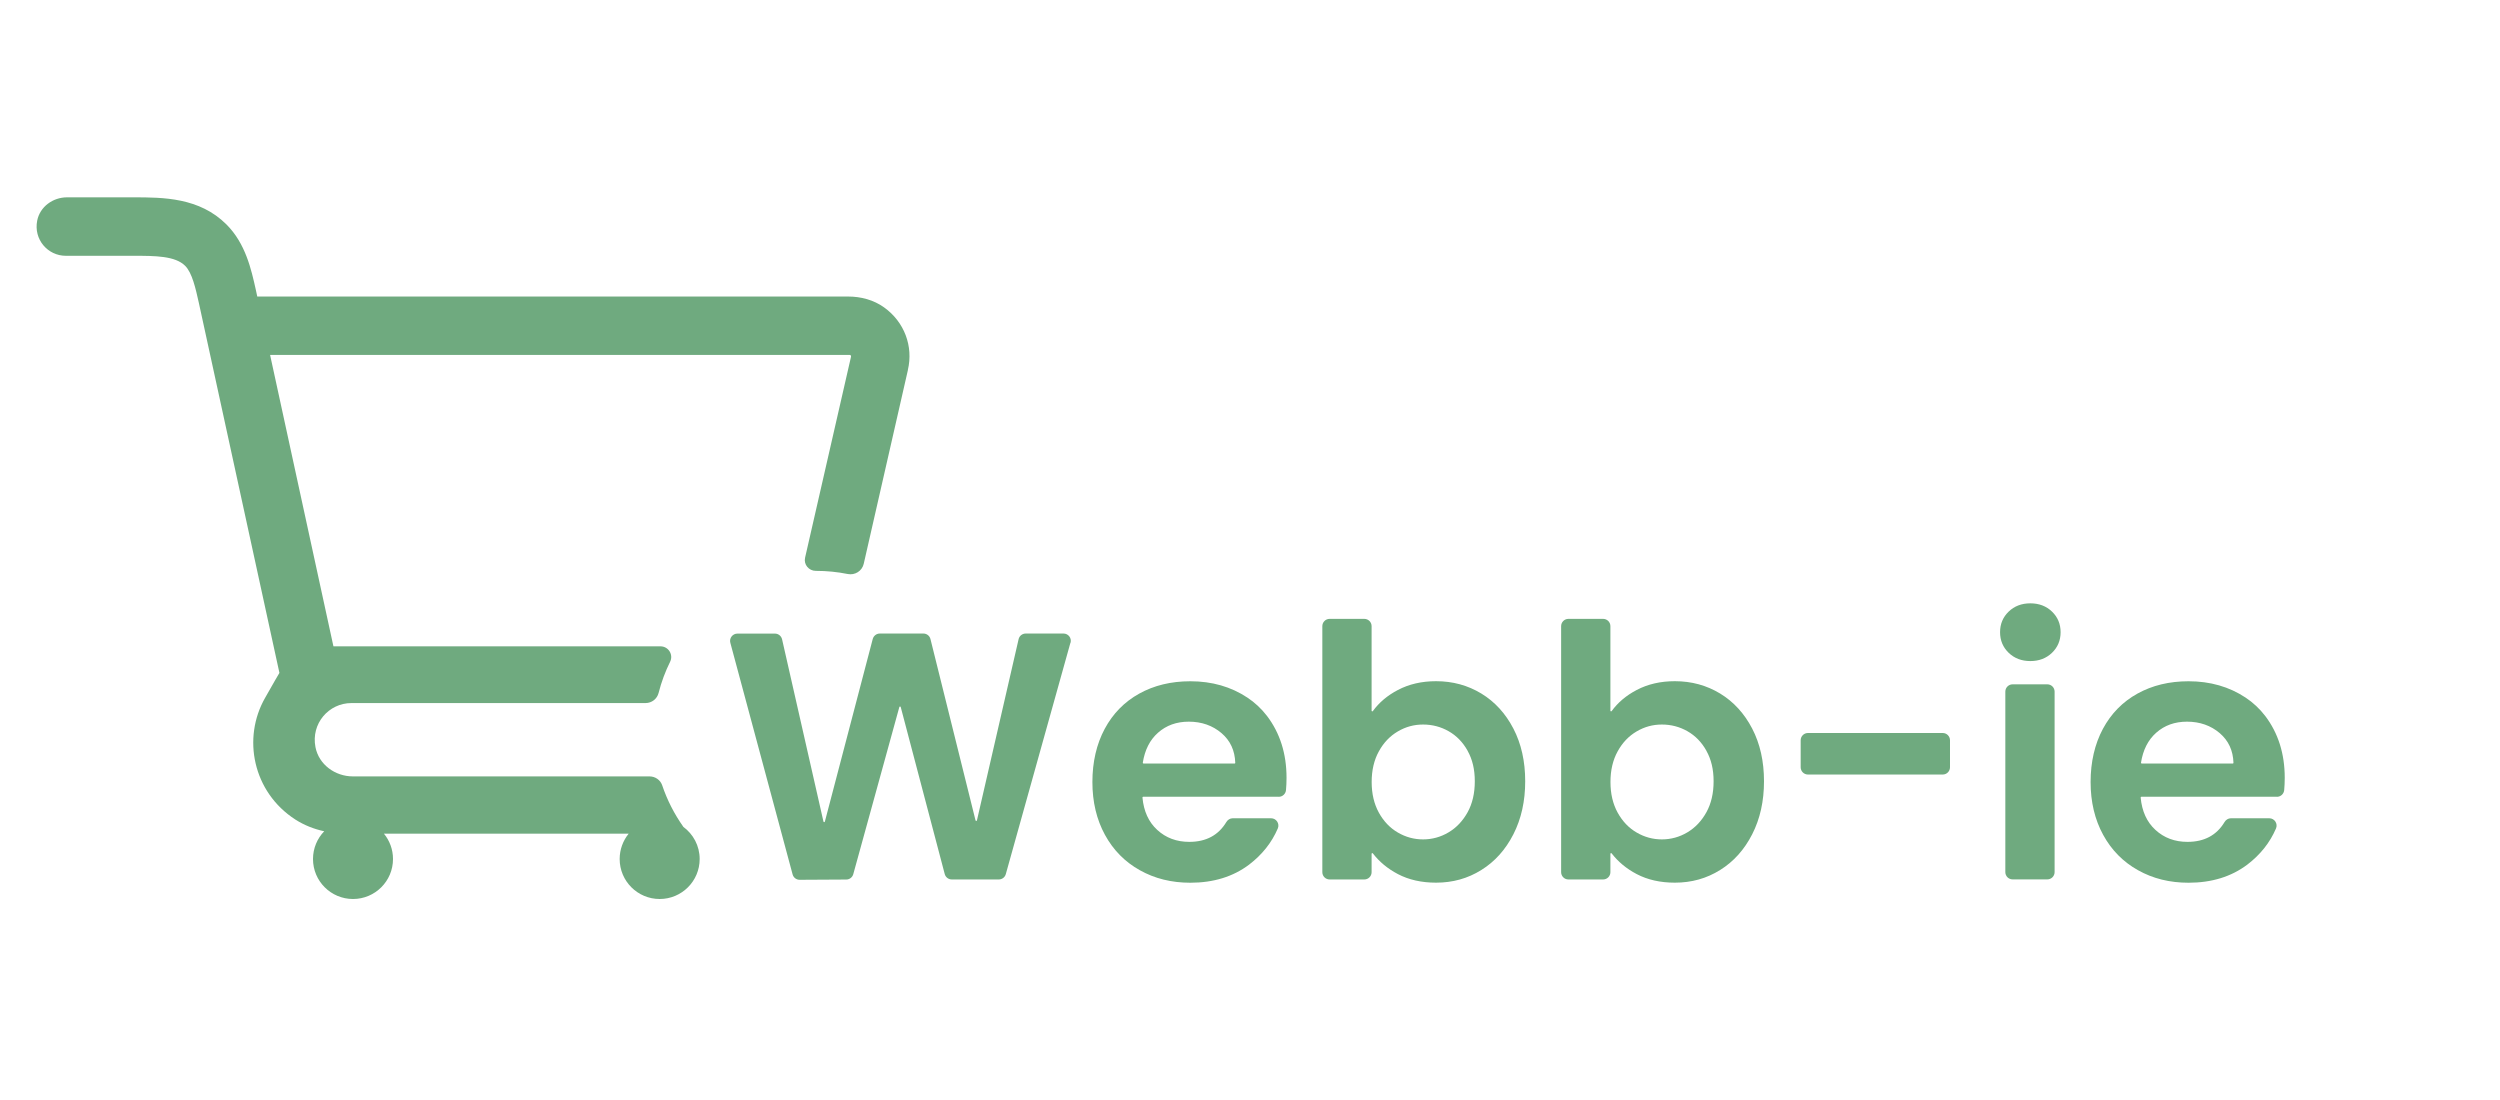
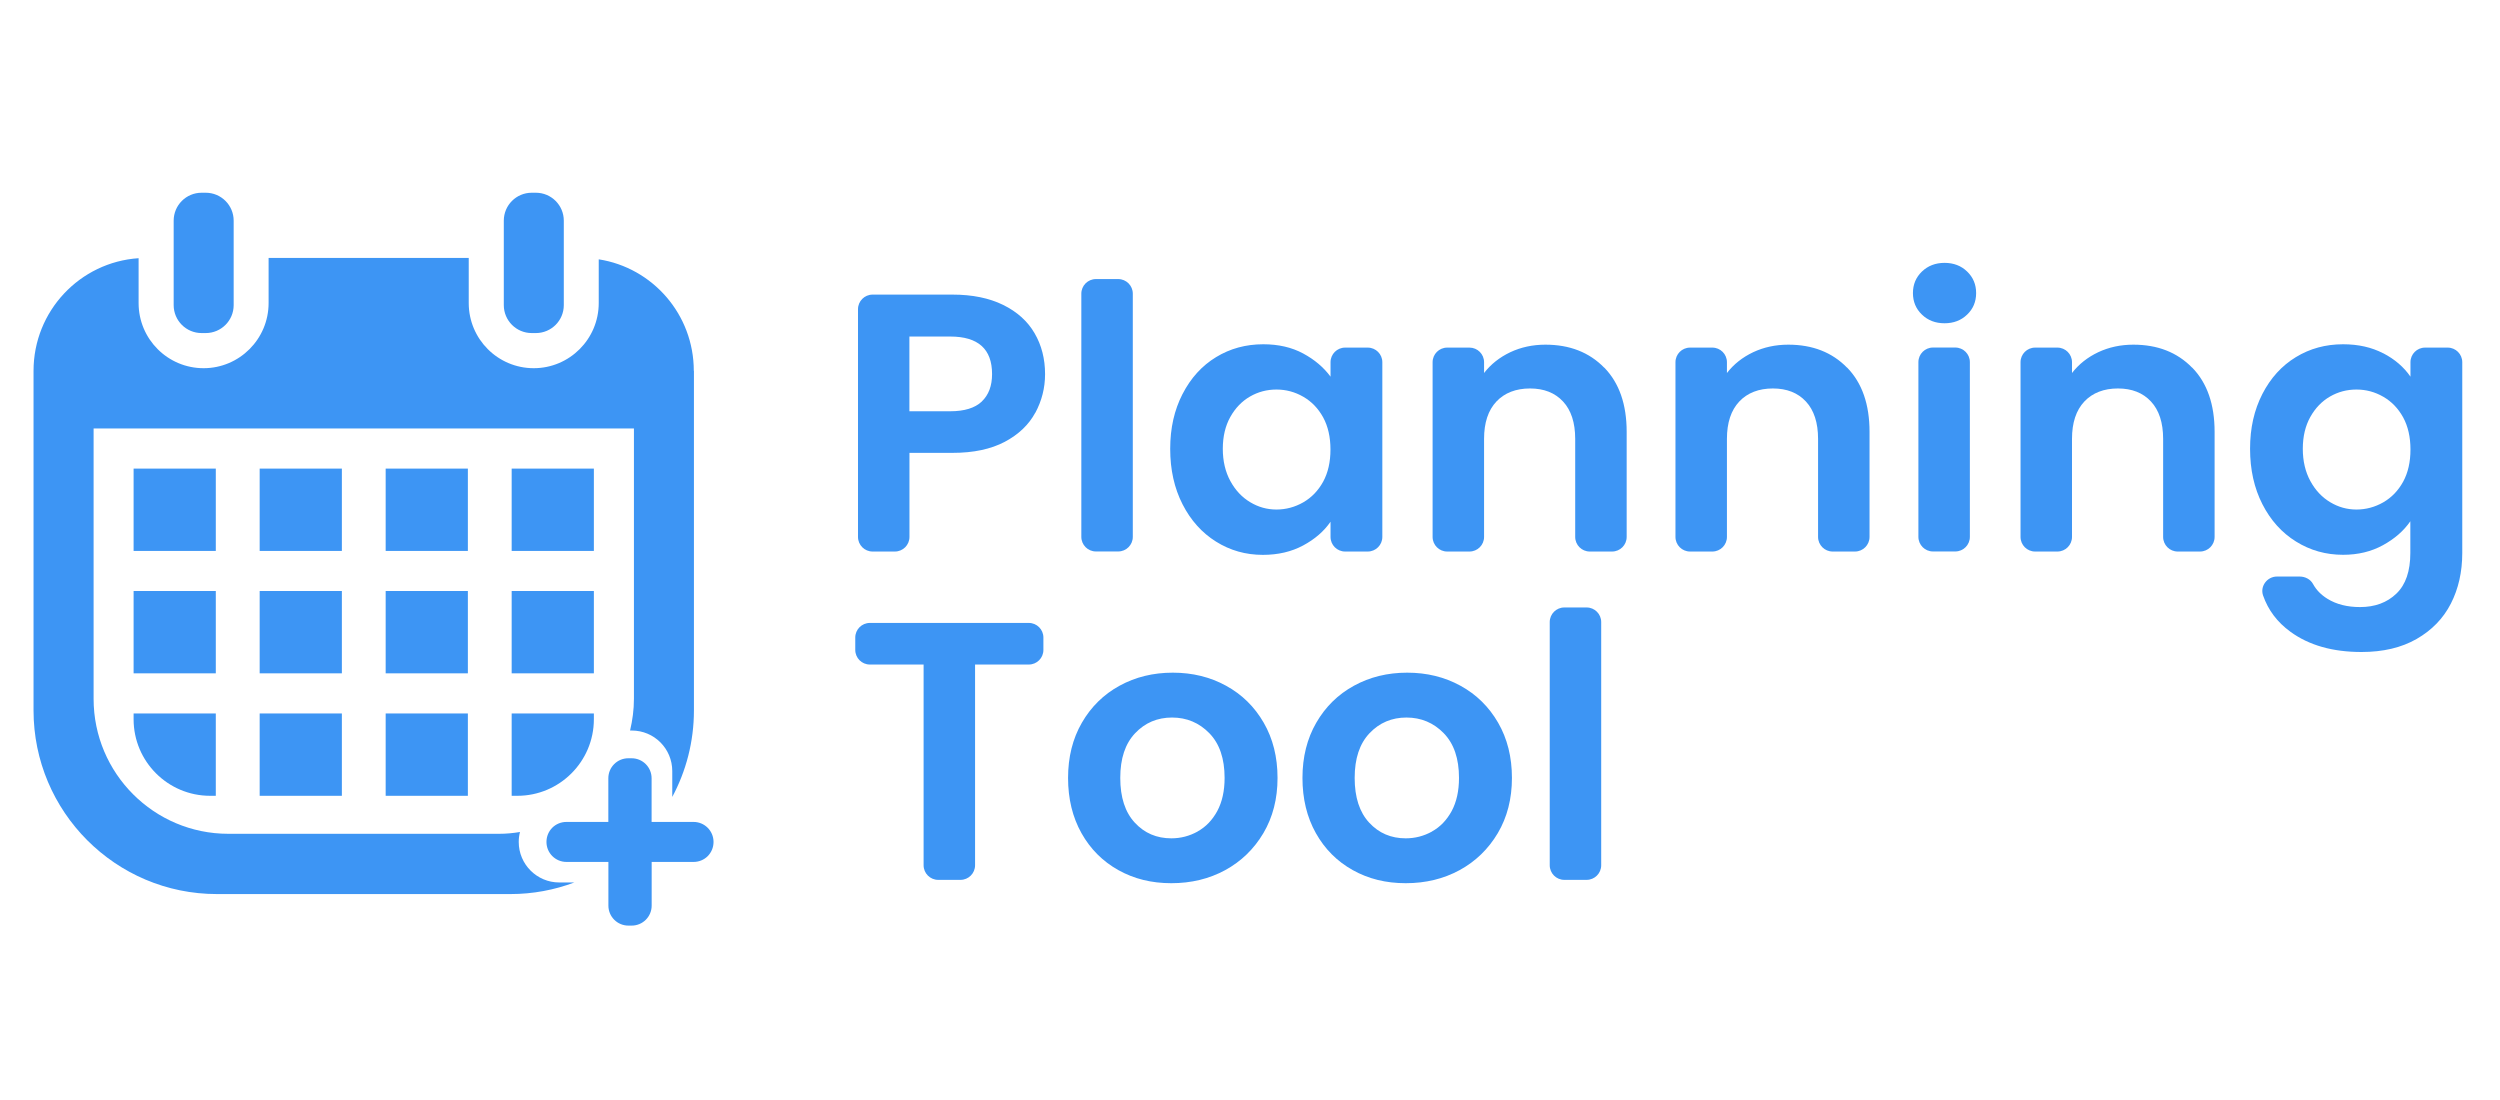
- <svg xmlns="http://www.w3.org/2000/svg" id="Layer_2" data-name="Layer 2" viewBox="0 0 375 165">
+ <svg xmlns="http://www.w3.org/2000/svg" id="Lager_2" data-name="Lager 2" viewBox="0 0 375 165">
  <defs>
    <style>
      .cls-1 {
-         fill: #6faa7f;
+         fill: #3d95f4;
+       }
+ 
+       .cls-1, .cls-2 {
+         stroke-width: 0px;
      }

      .cls-2 {
        fill: none;
-         opacity: 0;
      }
    </style>
  </defs>
-   <g id="Lager_2" data-name="Lager 2">
+   <g id="Lager_1-2" data-name="Lager 1">
    <g>
      <g>
-         <path class="cls-1" d="M136.19,55.49l-6.63,29.08c-.25,1.09-1.32,1.75-2.41,1.53-1.54-.31-3.13-.47-4.76-.47h-.02c-1.05,0-1.84-.95-1.61-1.97l6.89-30.14c.02-.1,0-.17-.05-.22-.03-.04-.08-.06-.14-.06H40.54s-.03.02-.02.03l9.49,43.66s.02.02.03.02h49.03c1.19,0,1.97,1.24,1.45,2.31-.73,1.48-1.32,3.05-1.73,4.68-.23.9-1.03,1.52-1.96,1.52h-44.12c-3.4,0-6.08,3.08-5.39,6.61.5,2.61,2.95,4.39,5.61,4.39h44.5c.85,0,1.63.53,1.9,1.34.75,2.23,1.82,4.3,3.14,6.18,0,.01.02.03.02.04,1.49,1.09,2.46,2.85,2.46,4.83,0,3.32-2.69,6-6,6s-6-2.68-6-6c0-1.44.51-2.76,1.35-3.8h-36.71c.85,1.04,1.36,2.36,1.36,3.8,0,3.32-2.69,6-6,6s-6-2.68-6-6c0-1.61.64-3.08,1.68-4.16-1.53-.33-3-.91-4.33-1.76-6.37-4.11-8-12.22-4.52-18.28l1.48-2.6c.26-.46.47-.82.65-1.11t0-.02l-12.09-55.52c-.47-2.1-.99-4.48-2.05-5.53-1.49-1.49-4.5-1.5-7.69-1.5h-10.2c-2.73,0-4.86-2.47-4.3-5.28.41-2.08,2.36-3.49,4.47-3.49h9.96c4.46,0,9.91.02,13.96,4.07,2.86,2.86,3.72,6.72,4.41,9.83l.21.98h88.64c1.91,0,3.82.51,5.37,1.62,3.06,2.18,4.42,5.85,3.58,9.39Z" />
+         <rect class="cls-1" x="26.05" y="28.91" width="9" height="21.05" rx="4.19" ry="4.19" />
+         <rect class="cls-1" x="75.57" y="28.91" width="9" height="21.05" rx="4.19" ry="4.19" />
+         <rect class="cls-1" x="20.04" y="70.29" width="12.33" height="12.35" />
+         <rect class="cls-1" x="38.95" y="70.29" width="12.33" height="12.35" />
+         <rect class="cls-1" x="57.85" y="70.29" width="12.33" height="12.35" />
+         <rect class="cls-1" x="76.75" y="70.29" width="12.33" height="12.35" />
+         <path class="cls-1" d="M20.04,107.02h12.33v12.35h-.85c-6.33,0-11.48-5.14-11.48-11.48v-.87h0Z" />
+         <rect class="cls-1" x="38.95" y="107.02" width="12.33" height="12.35" />
+         <rect class="cls-1" x="57.85" y="107.02" width="12.33" height="12.35" />
+         <path class="cls-1" d="M76.75,107.02h12.33v.87c0,6.33-5.14,11.48-11.48,11.48h-.85v-12.35h0Z" />
+         <rect class="cls-1" x="20.04" y="88.65" width="12.33" height="12.35" />
+         <rect class="cls-1" x="38.95" y="88.65" width="12.33" height="12.35" />
+         <rect class="cls-1" x="57.85" y="88.65" width="12.33" height="12.35" />
+         <rect class="cls-1" x="76.75" y="88.65" width="12.33" height="12.35" />
+         <path class="cls-1" d="M104.09,55.62v50.93c0,4.7-1.18,9.13-3.25,12.99v-3.88c0-3.36-2.71-6.08-6.07-6.08h-.26c.36-1.52.58-3.11.58-4.75v-40.56H14.04v40.56c0,11.17,9.06,20.24,20.21,20.24h40.62c1.06,0,2.11-.1,3.13-.27-.13.48-.19.99-.19,1.5,0,3.35,2.73,6.07,6.07,6.07h2.27c-2.98,1.12-6.21,1.74-9.58,1.74h-44.03c-15.19,0-27.51-12.34-27.51-27.55v-50.93c0-8.97,6.95-16.31,15.76-16.9v6.73c0,5.4,4.37,9.77,9.75,9.77s9.75-4.38,9.75-9.77v-6.77h30.02v6.77c0,5.4,4.37,9.77,9.75,9.77s9.75-4.38,9.75-9.77v-6.56c8.09,1.26,14.26,8.27,14.26,16.73Z" />
+         <path class="cls-1" d="M104.03,123.29h-6.29v-6.55c0-1.66-1.34-3-3-3h-.49c-1.66,0-3,1.34-3,3v6.55h-6.29c-.82,0-1.58.33-2.12.87-.54.55-.87,1.29-.87,2.13,0,1.66,1.34,3,3,3h6.29v6.55c0,1.66,1.34,3,3,3h.49c1.66,0,3-1.34,3-3v-6.55h6.29c.82,0,1.58-.33,2.12-.87.54-.55.87-1.29.87-2.13,0-1.66-1.34-3-3-3Z" />
+       </g>
+       <rect class="cls-2" width="375" height="165" />
+       <g>
        <g>
-           <path class="cls-1" d="M160.56,96.43l-9.69,34.69c-.13.47-.56.8-1.05.8h-7.05c-.5,0-.93-.33-1.06-.81l-6.6-25.05c-.03-.11-.18-.11-.21,0l-6.91,25.07c-.13.47-.56.8-1.05.8l-6.99.04c-.5,0-.93-.33-1.06-.81l-9.34-34.74c-.19-.69.34-1.38,1.06-1.38h5.63c.51,0,.95.35,1.07.85l6.21,27.35c.03.11.18.11.21,0l7.18-27.39c.13-.48.56-.82,1.06-.82h6.54c.5,0,.94.34,1.06.83l6.76,27.2c.03.11.19.11.21,0l6.25-27.18c.11-.5.56-.85,1.07-.85h5.67c.72,0,1.25.69,1.05,1.39Z" />
-           <path class="cls-1" d="M191.79,119.51h-20.31c-.07,0-.12.06-.11.13.19,2.05.93,3.67,2.21,4.84,1.3,1.2,2.91,1.8,4.81,1.8,2.52,0,4.37-.99,5.56-2.97.2-.34.56-.57.95-.57h5.76c.79,0,1.32.81,1.01,1.53-.92,2.14-2.36,3.94-4.3,5.42-2.4,1.81-5.34,2.72-8.82,2.72-2.82,0-5.34-.62-7.58-1.88-2.24-1.25-3.98-3.02-5.23-5.31-1.25-2.29-1.88-4.93-1.88-7.92s.62-5.69,1.85-7.98c1.23-2.29,2.96-4.05,5.18-5.28,2.22-1.23,4.77-1.85,7.66-1.85,3.25,0,6.1.82,8.56,2.45,1.12.74,2.12,1.68,2.94,2.75,1.95,2.57,2.93,5.66,2.93,9.28,0,.66-.03,1.27-.08,1.84s-.52,1.01-1.09,1.01ZM185.18,114.54c.06,0,.12-.06.11-.12-.06-1.85-.75-3.33-2.06-4.45-1.34-1.14-2.98-1.72-4.91-1.72-1.83,0-3.37.55-4.62,1.66-1.22,1.08-1.98,2.58-2.28,4.49-.01.07.04.13.11.13h13.65Z" />
-           <path class="cls-1" d="M209.68,103.5c1.67-.88,3.58-1.32,5.73-1.32,2.5,0,4.76.62,6.79,1.85,2.02,1.23,3.63,2.99,4.81,5.26,1.18,2.27,1.77,4.91,1.77,7.9s-.59,5.64-1.77,7.95c-1.18,2.31-2.78,4.1-4.81,5.36-2.03,1.27-4.29,1.9-6.79,1.9-2.18,0-4.09-.43-5.73-1.29-1.54-.81-2.78-1.84-3.75-3.1-.06-.08-.19-.04-.19.06v2.76c0,.6-.49,1.09-1.09,1.09h-5.21c-.6,0-1.09-.49-1.09-1.09v-36.91c0-.6.49-1.09,1.09-1.09h5.21c.6,0,1.09.49,1.09,1.09v12.68c0,.11.13.15.19.06.93-1.28,2.18-2.34,3.75-3.16ZM220.14,112.61c-.72-1.29-1.67-2.26-2.85-2.93-1.18-.67-2.46-1-3.83-1s-2.6.34-3.78,1.03c-1.18.69-2.13,1.68-2.85,2.99-.72,1.3-1.08,2.84-1.08,4.6s.36,3.29,1.08,4.6c.72,1.3,1.67,2.3,2.85,2.98,1.18.69,2.44,1.03,3.78,1.03s2.65-.35,3.83-1.06c1.18-.7,2.13-1.71,2.85-3.01.72-1.3,1.08-2.85,1.08-4.65s-.36-3.28-1.08-4.57Z" />
-           <path class="cls-1" d="M245.5,103.5c1.67-.88,3.58-1.32,5.73-1.32,2.5,0,4.76.62,6.79,1.85,2.02,1.23,3.63,2.99,4.81,5.26,1.18,2.27,1.77,4.91,1.77,7.9s-.59,5.64-1.77,7.95c-1.18,2.31-2.78,4.1-4.81,5.36-2.03,1.27-4.29,1.9-6.79,1.9-2.18,0-4.09-.43-5.73-1.29-1.54-.81-2.78-1.84-3.75-3.1-.06-.08-.19-.04-.19.06v2.76c0,.6-.49,1.09-1.09,1.09h-5.21c-.6,0-1.09-.49-1.09-1.09v-36.91c0-.6.49-1.09,1.09-1.09h5.21c.6,0,1.09.49,1.09,1.09v12.68c0,.11.13.15.19.06.93-1.28,2.18-2.34,3.75-3.16ZM255.96,112.61c-.72-1.29-1.67-2.26-2.85-2.93-1.18-.67-2.46-1-3.83-1s-2.6.34-3.78,1.03c-1.18.69-2.13,1.68-2.85,2.99-.72,1.3-1.08,2.84-1.08,4.6s.36,3.29,1.08,4.6c.72,1.3,1.67,2.3,2.85,2.98,1.18.69,2.44,1.03,3.78,1.03s2.65-.35,3.83-1.06c1.18-.7,2.13-1.71,2.85-3.01.72-1.3,1.08-2.85,1.08-4.65s-.36-3.28-1.08-4.57Z" />
-           <path class="cls-1" d="M292.5,111.04v4.05c0,.6-.49,1.09-1.09,1.09h-20.22c-.6,0-1.09-.49-1.09-1.09v-4.05c0-.6.49-1.09,1.09-1.09h20.22c.6,0,1.09.49,1.09,1.09Z" />
-           <path class="cls-1" d="M301.3,97.92c-.86-.83-1.29-1.86-1.29-3.09s.43-2.26,1.29-3.09c.86-.83,1.95-1.24,3.25-1.24s2.39.41,3.25,1.24c.86.83,1.29,1.86,1.29,3.09s-.43,2.26-1.29,3.09c-.86.83-1.95,1.24-3.25,1.24s-2.39-.41-3.25-1.24ZM308.19,103.74v27.08c0,.6-.49,1.09-1.09,1.09h-5.21c-.6,0-1.09-.49-1.09-1.09v-27.08c0-.6.49-1.09,1.09-1.09h5.21c.6,0,1.09.49,1.09,1.09Z" />
-           <path class="cls-1" d="M341.52,119.51h-20.31c-.07,0-.12.06-.11.13.19,2.05.93,3.67,2.21,4.84,1.3,1.2,2.91,1.8,4.81,1.8,2.52,0,4.37-.99,5.56-2.97.2-.34.56-.57.95-.57h5.76c.79,0,1.32.81,1.01,1.53-.92,2.14-2.36,3.94-4.3,5.42-2.4,1.81-5.34,2.72-8.82,2.72-2.82,0-5.34-.62-7.58-1.88-2.24-1.25-3.98-3.02-5.23-5.31-1.25-2.29-1.88-4.93-1.88-7.92s.62-5.69,1.85-7.98c1.23-2.29,2.96-4.05,5.18-5.28,2.22-1.23,4.77-1.85,7.66-1.85,3.25,0,6.1.82,8.56,2.45,1.12.74,2.12,1.68,2.94,2.75,1.95,2.57,2.93,5.66,2.93,9.28,0,.66-.03,1.27-.08,1.84s-.52,1.01-1.09,1.01ZM334.91,114.54c.06,0,.12-.06.11-.12-.06-1.85-.75-3.33-2.06-4.45-1.34-1.14-2.98-1.72-4.91-1.72-1.83,0-3.37.55-4.62,1.66-1.22,1.08-1.98,2.58-2.28,4.49-.01.07.04.13.11.13h13.65Z" />
+           <path class="cls-1" d="M155.29,61.91c-.97,1.8-2.5,3.26-4.57,4.36-2.08,1.1-4.69,1.66-7.85,1.66h-6.45v12.61c0,1.21-.98,2.19-2.19,2.19h-3.34c-1.21,0-2.19-.98-2.19-2.19v-34.16c0-1.21.98-2.19,2.19-2.19h11.98c2.98,0,5.51.52,7.61,1.55,2.09,1.03,3.67,2.45,4.71,4.25,1.05,1.8,1.57,3.85,1.57,6.13,0,2.06-.49,3.99-1.46,5.8ZM147.27,60.22c1.03-.98,1.54-2.35,1.54-4.11,0-3.76-2.09-5.63-6.28-5.63h-6.12v11.21h6.12c2.13,0,3.71-.49,4.74-1.46Z" />
+           <path class="cls-1" d="M169.92,44.05v36.48c0,1.21-.98,2.19-2.19,2.19h-3.34c-1.21,0-2.19-.98-2.19-2.19v-36.48c0-1.21.98-2.19,2.19-2.19h3.34c1.21,0,2.19.98,2.19,2.19Z" />
+           <path class="cls-1" d="M177.39,59.09c1.23-2.39,2.9-4.23,5.02-5.52,2.11-1.29,4.47-1.93,7.08-1.93,2.28,0,4.27.46,5.98,1.38,1.71.92,3.08,2.08,4.11,3.48v-2.17c0-1.21.98-2.19,2.19-2.19h3.39c1.21,0,2.19.98,2.19,2.19v26.21c0,1.21-.98,2.19-2.19,2.19h-3.39c-1.21,0-2.19-.98-2.19-2.19v-2.28c-.99,1.44-2.36,2.62-4.11,3.56-1.75.94-3.76,1.41-6.04,1.41-2.57,0-4.91-.66-7.03-1.99-2.11-1.32-3.79-3.19-5.02-5.6-1.23-2.41-1.85-5.18-1.85-8.31s.62-5.83,1.85-8.23ZM198.47,62.6c-.74-1.34-1.73-2.37-2.98-3.09-1.25-.72-2.59-1.08-4.02-1.08s-2.76.35-3.97,1.05c-1.21.7-2.2,1.72-2.95,3.06-.75,1.34-1.13,2.94-1.13,4.78s.38,3.45,1.13,4.83c.75,1.38,1.74,2.44,2.98,3.18,1.23.74,2.54,1.1,3.94,1.1s2.77-.36,4.02-1.08c1.25-.72,2.24-1.75,2.98-3.09.73-1.34,1.1-2.95,1.1-4.83s-.37-3.49-1.1-4.83Z" />
+           <path class="cls-1" d="M240.64,55.14c2.24,2.3,3.36,5.51,3.36,9.64v15.76c0,1.21-.98,2.19-2.19,2.19h-3.34c-1.21,0-2.19-.98-2.19-2.19v-14.71c0-2.43-.61-4.3-1.82-5.6-1.21-1.31-2.87-1.96-4.96-1.96s-3.81.65-5.04,1.96c-1.23,1.31-1.85,3.17-1.85,5.6v14.71c0,1.21-.98,2.19-2.19,2.19h-3.34c-1.21,0-2.19-.98-2.19-2.19v-26.21c0-1.21.98-2.19,2.19-2.19h3.34c1.21,0,2.19.98,2.19,2.19v1.62c1.03-1.33,2.34-2.36,3.94-3.12,1.6-.75,3.35-1.13,5.26-1.13,3.64,0,6.58,1.15,8.82,3.45Z" />
+           <path class="cls-1" d="M277.07,55.14c2.24,2.3,3.36,5.51,3.36,9.64v15.76c0,1.21-.98,2.19-2.19,2.19h-3.34c-1.21,0-2.19-.98-2.19-2.19v-14.71c0-2.43-.61-4.3-1.82-5.6-1.21-1.31-2.87-1.96-4.96-1.96s-3.81.65-5.04,1.96c-1.23,1.31-1.85,3.17-1.85,5.6v14.71c0,1.21-.98,2.19-2.19,2.19h-3.34c-1.21,0-2.19-.98-2.19-2.19v-26.21c0-1.21.98-2.19,2.19-2.19h3.34c1.21,0,2.19.98,2.19,2.19v1.62c1.03-1.33,2.34-2.36,3.94-3.12,1.6-.75,3.35-1.13,5.26-1.13,3.64,0,6.58,1.15,8.82,3.45Z" />
+           <path class="cls-1" d="M288.29,47.19c-.9-.86-1.35-1.94-1.35-3.23s.45-2.36,1.35-3.23c.9-.86,2.03-1.3,3.39-1.3s2.49.43,3.39,1.3c.9.87,1.35,1.94,1.35,3.23s-.45,2.37-1.35,3.23c-.9.87-2.03,1.3-3.39,1.3s-2.49-.43-3.39-1.3ZM295.48,54.32v26.21c0,1.21-.98,2.19-2.19,2.19h-3.34c-1.21,0-2.19-.98-2.19-2.19v-26.21c0-1.21.98-2.19,2.19-2.19h3.34c1.21,0,2.19.98,2.19,2.19Z" />
+           <path class="cls-1" d="M328.83,55.14c2.24,2.3,3.36,5.51,3.36,9.64v15.76c0,1.21-.98,2.19-2.19,2.19h-3.34c-1.21,0-2.19-.98-2.19-2.19v-14.71c0-2.43-.61-4.3-1.82-5.6-1.21-1.31-2.87-1.96-4.96-1.96s-3.81.65-5.04,1.96c-1.23,1.31-1.85,3.17-1.85,5.6v14.71c0,1.21-.98,2.19-2.19,2.19h-3.34c-1.21,0-2.19-.98-2.19-2.19v-26.21c0-1.21.98-2.19,2.19-2.19h3.34c1.21,0,2.19.98,2.19,2.19v1.62c1.03-1.33,2.34-2.36,3.94-3.12,1.6-.75,3.35-1.13,5.26-1.13,3.64,0,6.58,1.15,8.82,3.45Z" />
+           <path class="cls-1" d="M357.49,52.99c1.73.9,3.09,2.07,4.08,3.51v-2.17c0-1.21.98-2.19,2.19-2.19h3.39c1.21,0,2.19.98,2.19,2.19v28.62c0,2.83-.57,5.36-1.71,7.59-1.14,2.23-2.85,3.99-5.13,5.3-2.28,1.31-5.04,1.96-8.27,1.96-4.34,0-7.89-1.01-10.67-3.04-1.98-1.44-3.34-3.26-4.1-5.44-.48-1.39.62-2.84,2.09-2.84h3.39c.82,0,1.63.4,2.02,1.13.48.88,1.2,1.62,2.16,2.21,1.34.83,2.97,1.24,4.88,1.24,2.24,0,4.06-.67,5.46-2.02,1.4-1.34,2.09-3.38,2.09-6.1v-4.75c-.99,1.44-2.36,2.63-4.11,3.59-1.75.96-3.74,1.44-5.98,1.44-2.57,0-4.93-.66-7.06-1.99-2.13-1.32-3.81-3.19-5.04-5.6-1.23-2.41-1.85-5.18-1.85-8.31s.62-5.83,1.85-8.23c1.23-2.39,2.9-4.23,5.02-5.52,2.11-1.29,4.47-1.93,7.08-1.93,2.28,0,4.28.45,6.01,1.35ZM360.47,62.6c-.74-1.34-1.73-2.37-2.98-3.09-1.25-.72-2.59-1.08-4.02-1.08s-2.76.35-3.97,1.05c-1.21.7-2.2,1.72-2.95,3.06-.75,1.34-1.13,2.94-1.13,4.78s.38,3.45,1.13,4.83c.75,1.38,1.74,2.44,2.98,3.18,1.23.74,2.54,1.1,3.94,1.1s2.77-.36,4.02-1.08c1.25-.72,2.24-1.75,2.98-3.09.73-1.34,1.1-2.95,1.1-4.83s-.37-3.49-1.1-4.83Z" />
+         </g>
+         <g>
+           <path class="cls-1" d="M156.51,95.63v1.86c0,1.21-.98,2.19-2.19,2.19h-8.06v30.11c0,1.21-.98,2.19-2.19,2.19h-3.34c-1.21,0-2.19-.98-2.19-2.19v-30.11h-8.06c-1.21,0-2.19-.98-2.19-2.19v-1.86c0-1.21.98-2.19,2.19-2.19h23.84c1.21,0,2.19.98,2.19,2.19Z" />
+           <path class="cls-1" d="M167.76,130.52c-2.35-1.31-4.2-3.16-5.54-5.55-1.34-2.39-2.01-5.15-2.01-8.28s.69-5.89,2.07-8.28c1.38-2.39,3.26-4.24,5.65-5.55,2.39-1.31,5.05-1.96,7.99-1.96s5.6.65,7.99,1.96c2.39,1.31,4.27,3.16,5.65,5.55,1.38,2.39,2.07,5.15,2.07,8.28s-.71,5.89-2.12,8.28c-1.42,2.39-3.33,4.24-5.73,5.55-2.41,1.31-5.1,1.96-8.08,1.96s-5.59-.65-7.94-1.96ZM179.64,124.72c1.23-.68,2.21-1.7,2.95-3.06.73-1.36,1.1-3.02,1.1-4.97,0-2.91-.76-5.14-2.29-6.71-1.52-1.56-3.39-2.35-5.59-2.35s-4.05.78-5.54,2.35c-1.49,1.57-2.23,3.8-2.23,6.71s.73,5.15,2.18,6.71c1.45,1.57,3.28,2.35,5.48,2.35,1.4,0,2.71-.34,3.94-1.02Z" />
+           <path class="cls-1" d="M202.92,130.52c-2.35-1.31-4.2-3.16-5.54-5.55-1.34-2.39-2.01-5.15-2.01-8.28s.69-5.89,2.07-8.28c1.38-2.39,3.26-4.24,5.65-5.55,2.39-1.31,5.05-1.96,7.99-1.96s5.6.65,7.99,1.96c2.39,1.31,4.27,3.16,5.65,5.55,1.38,2.39,2.07,5.15,2.07,8.28s-.71,5.89-2.12,8.28c-1.42,2.39-3.33,4.24-5.73,5.55-2.41,1.31-5.1,1.96-8.08,1.96s-5.59-.65-7.94-1.96ZM214.8,124.72c1.23-.68,2.21-1.7,2.95-3.06.73-1.36,1.1-3.02,1.1-4.97,0-2.91-.76-5.14-2.29-6.71-1.52-1.56-3.39-2.35-5.59-2.35s-4.05.78-5.54,2.35c-1.49,1.57-2.23,3.8-2.23,6.71s.73,5.15,2.18,6.71c1.45,1.57,3.28,2.35,5.48,2.35,1.4,0,2.71-.34,3.94-1.02Z" />
+           <path class="cls-1" d="M240.18,93.31v36.48c0,1.21-.98,2.19-2.19,2.19h-3.34c-1.21,0-2.19-.98-2.19-2.19v-36.48c0-1.21.98-2.19,2.19-2.19h3.34c1.21,0,2.19.98,2.19,2.19Z" />
        </g>
      </g>
-       <rect class="cls-2" width="375" height="165" />
    </g>
  </g>
</svg>
